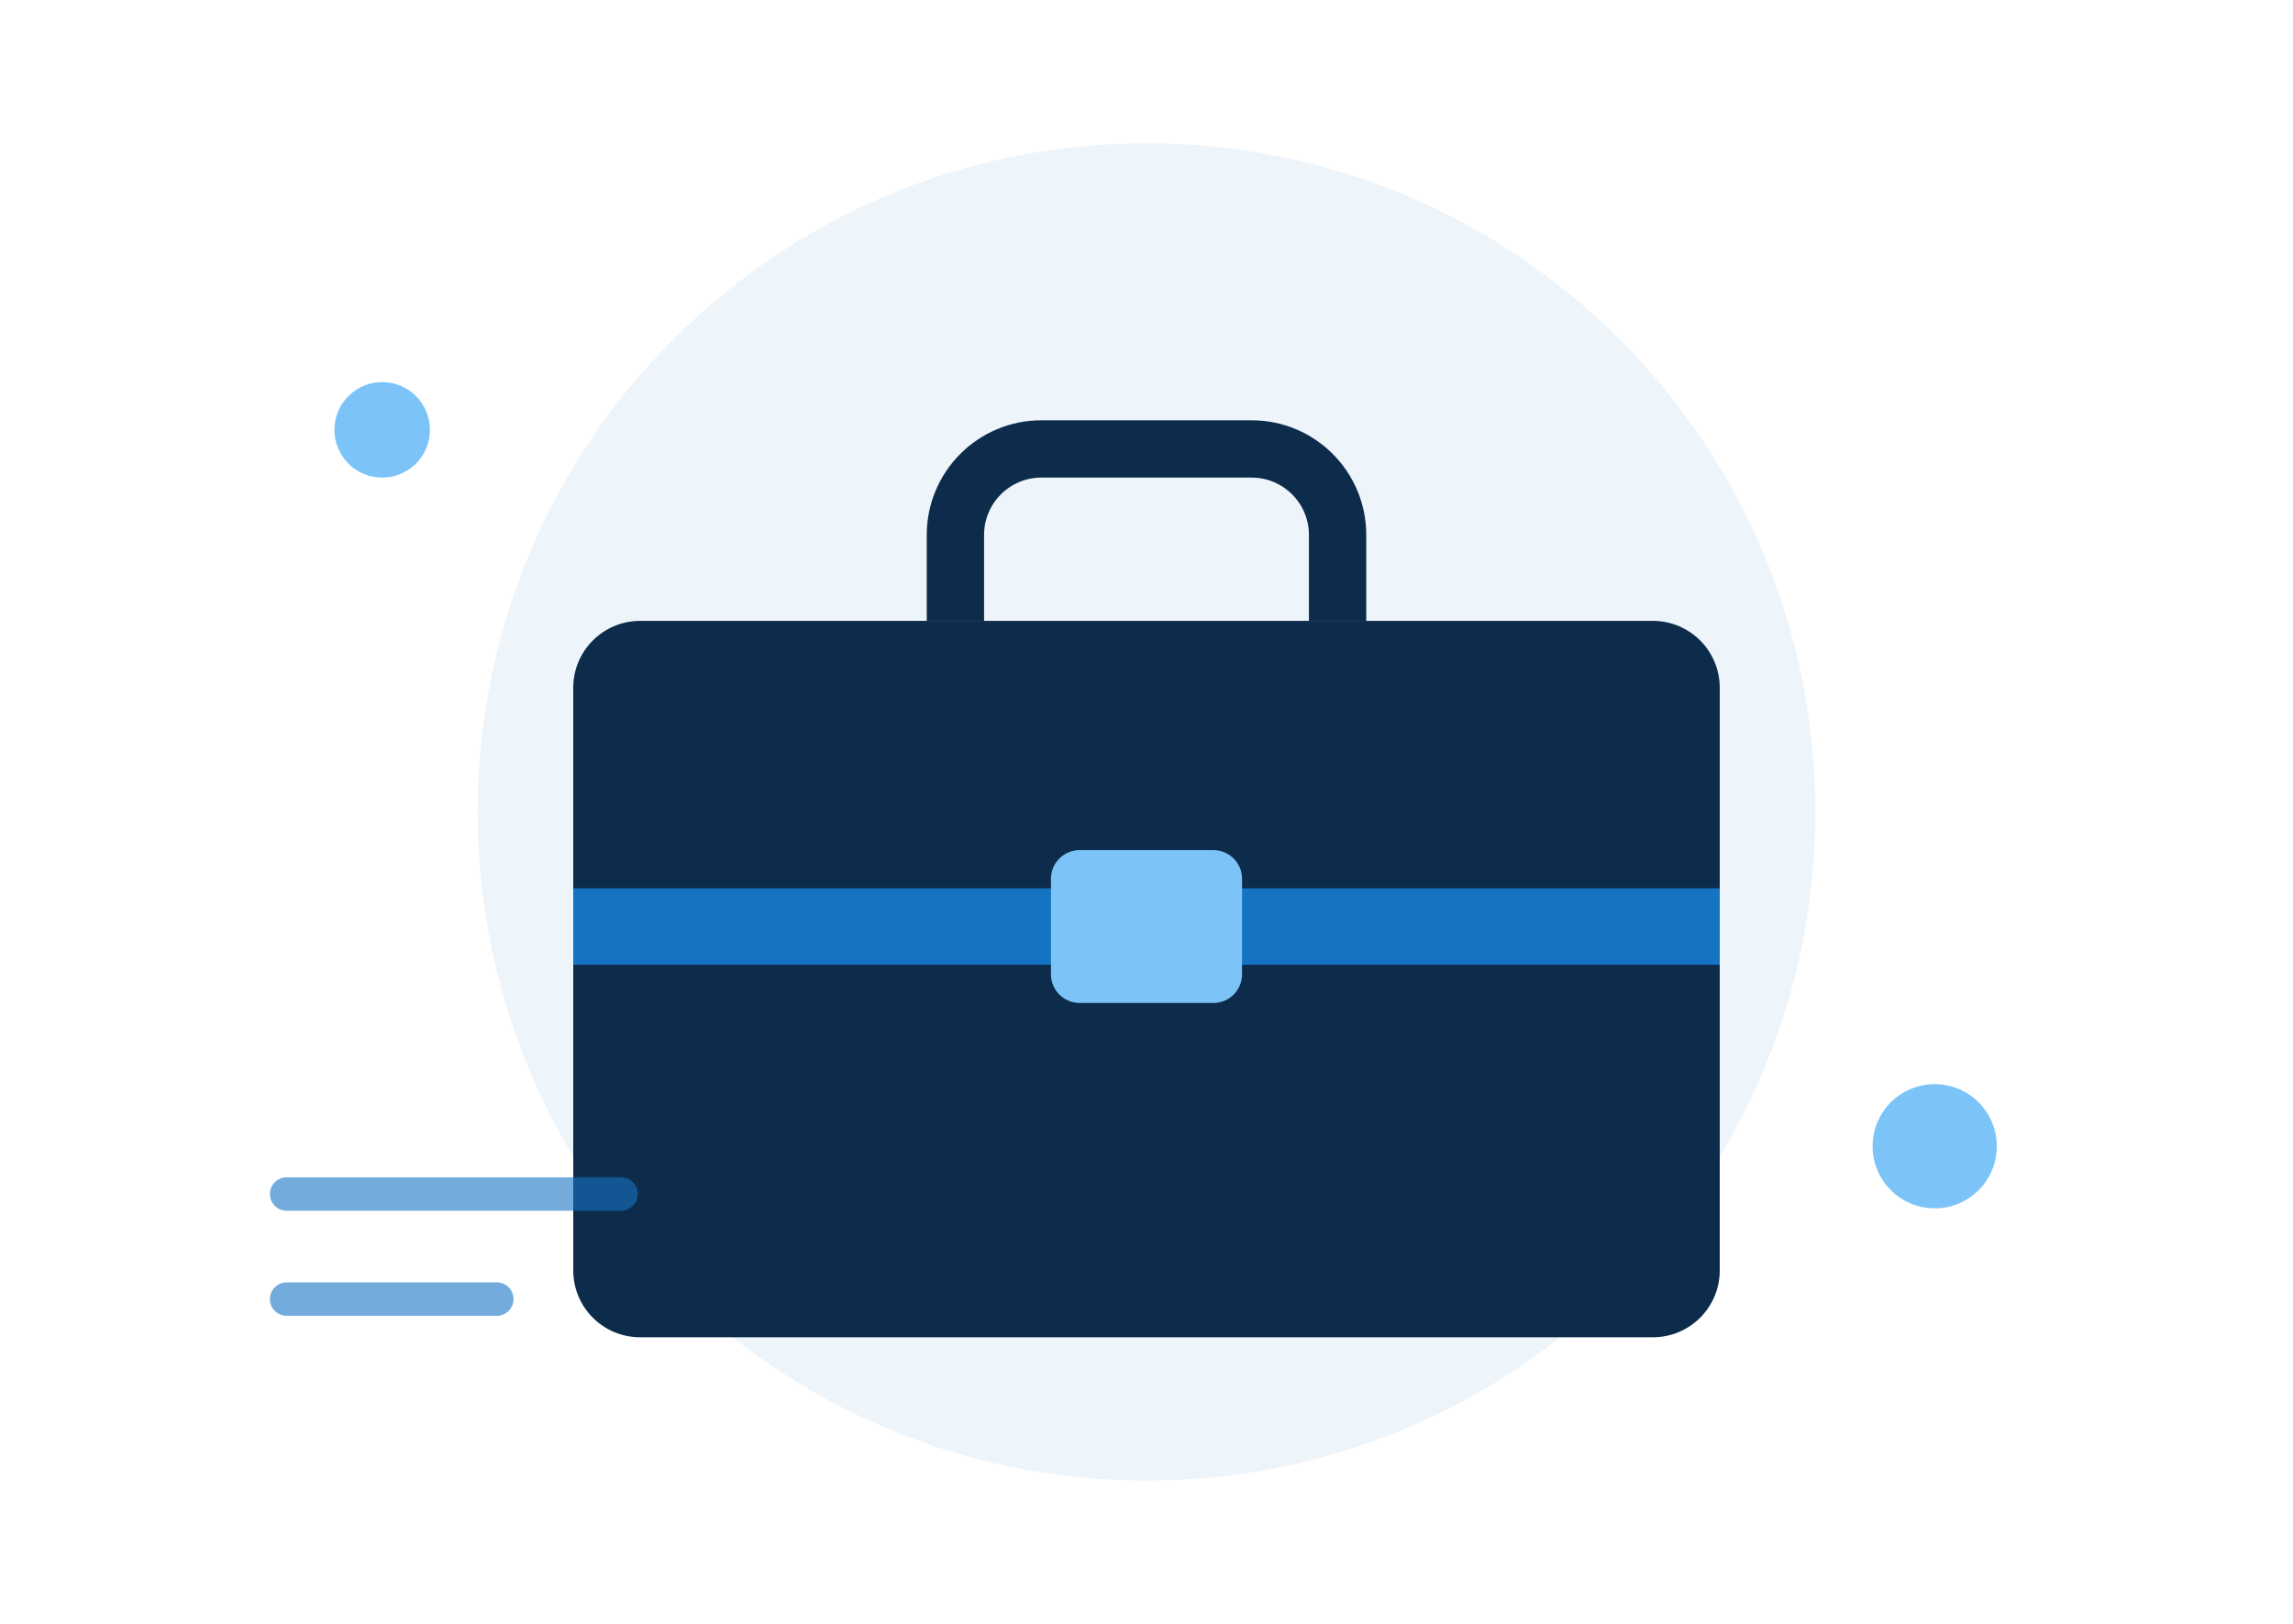
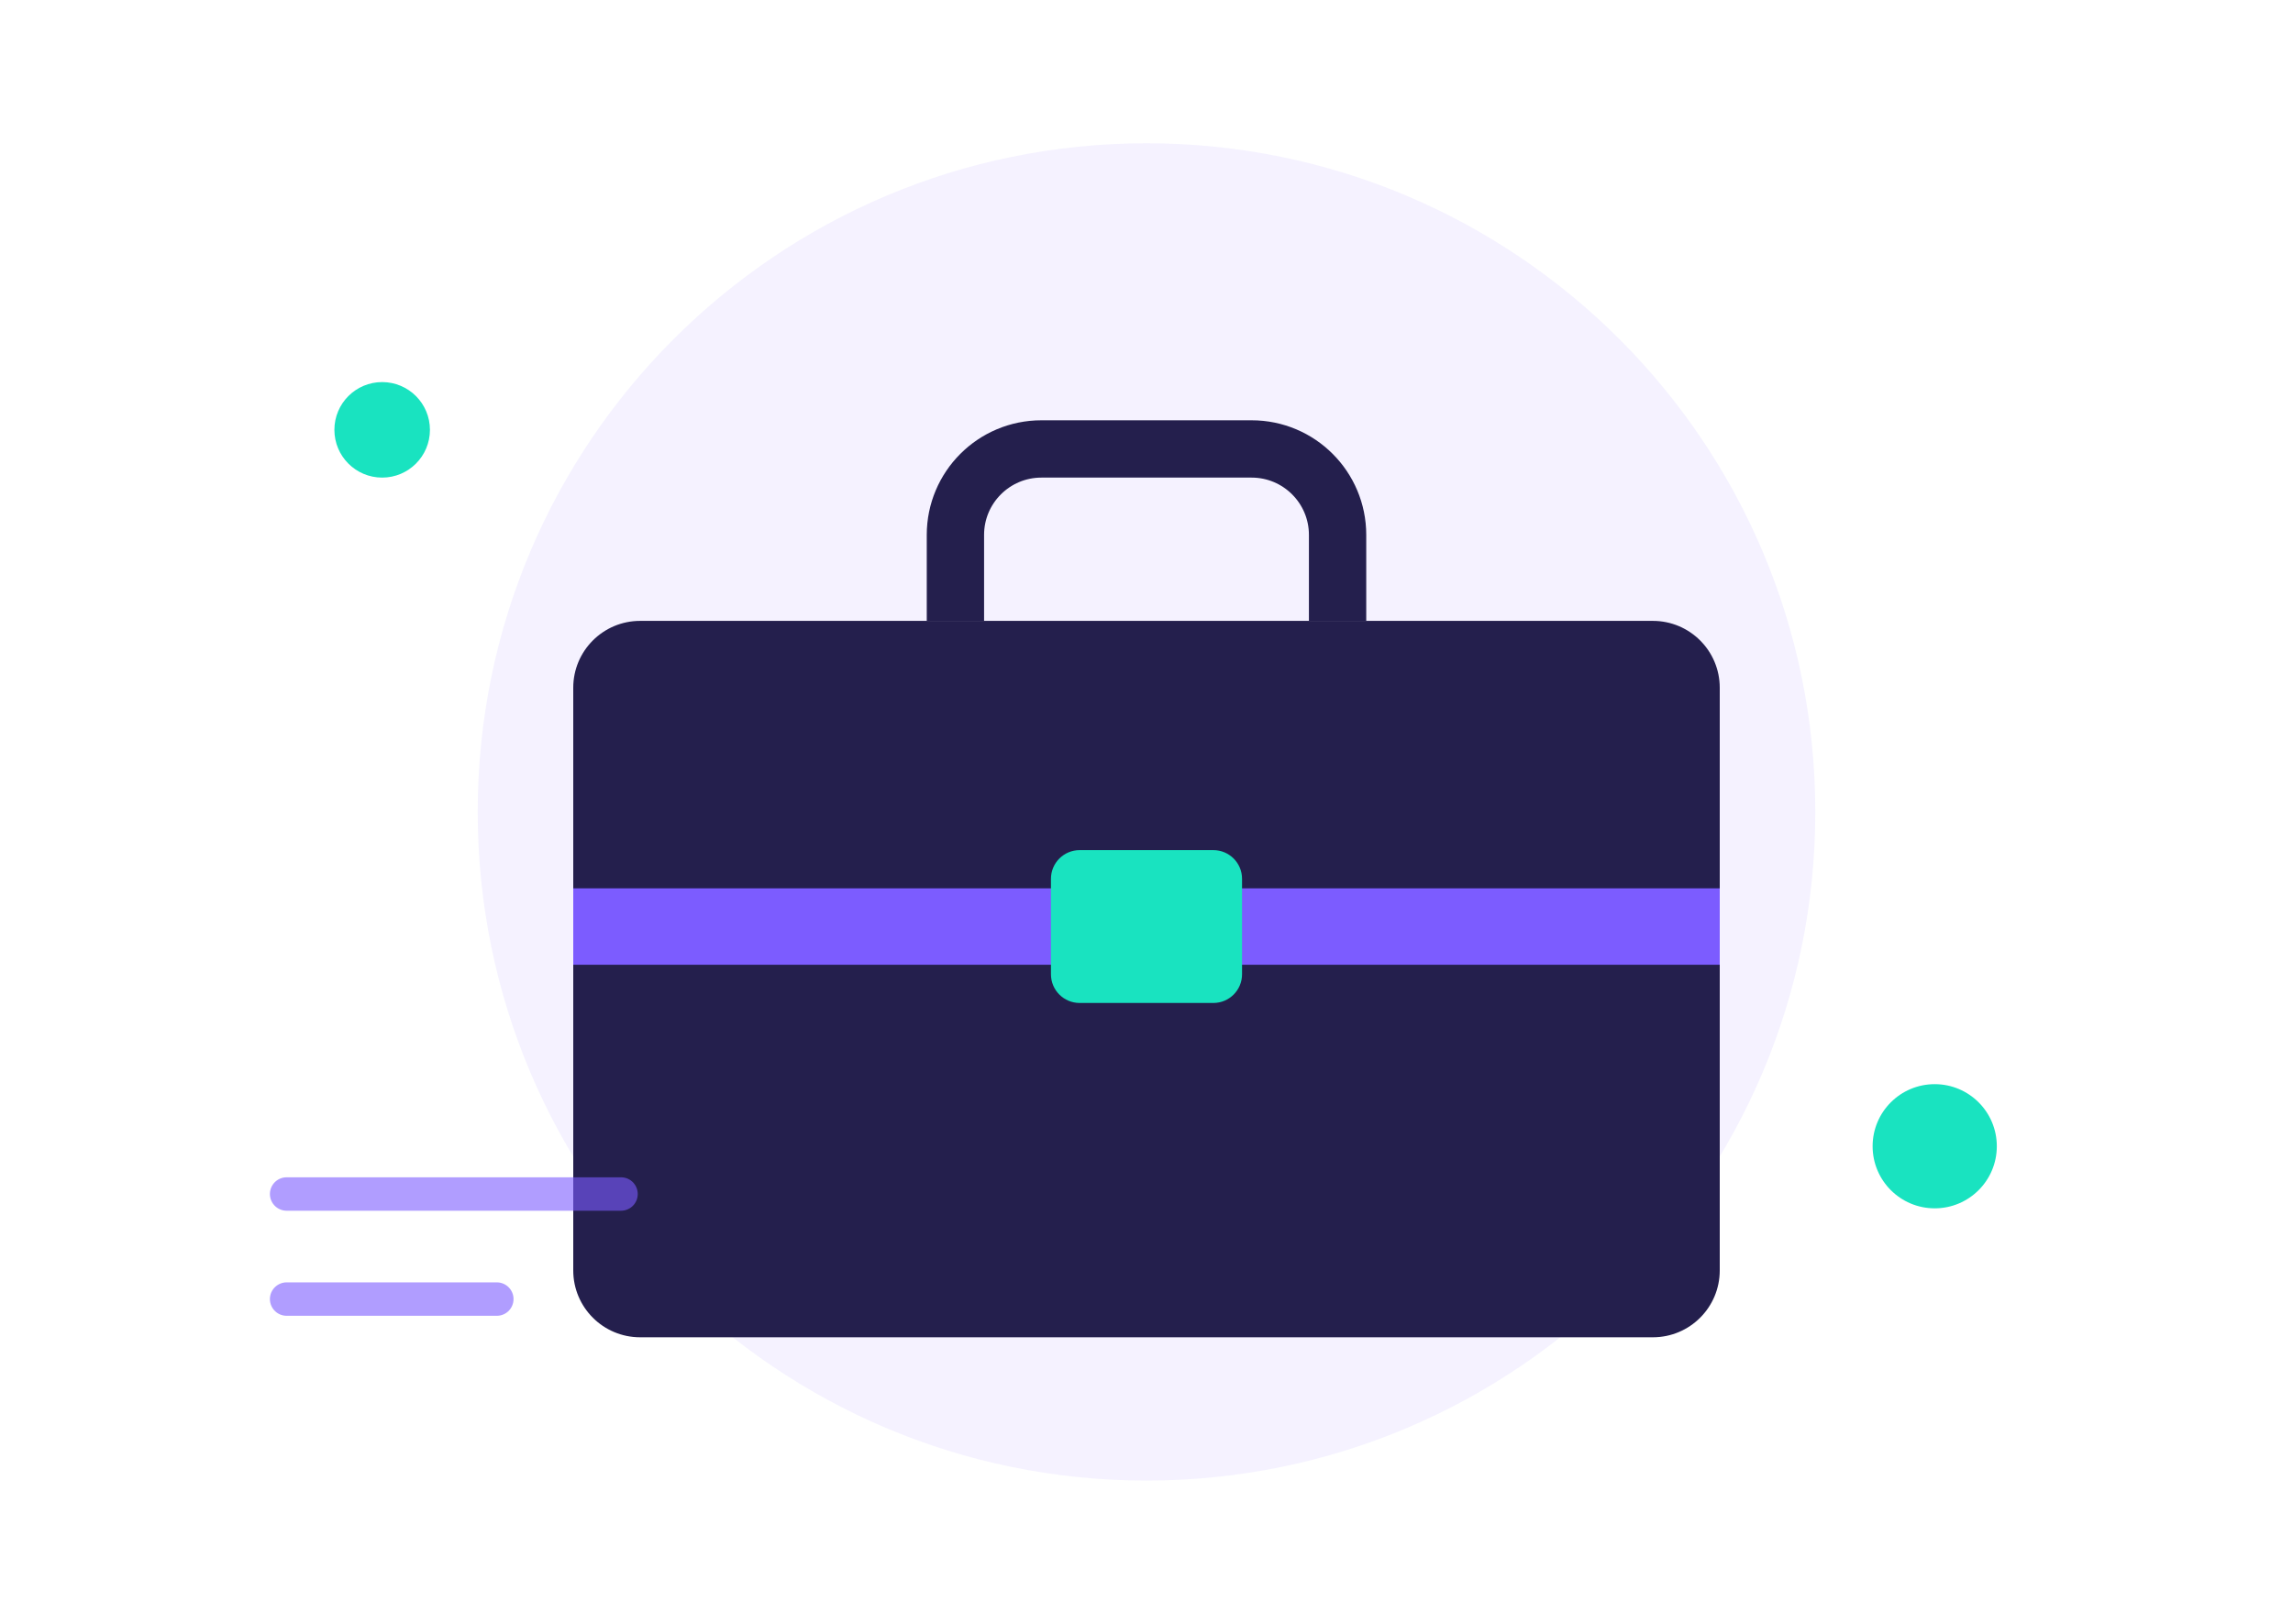
<svg xmlns="http://www.w3.org/2000/svg" viewBox="0 0 480 340" role="img" aria-label="Work experience illustration">
-   <circle cx="240" cy="170" r="140" fill="#1573c4" opacity=".08" />
+   <circle cx="240" cy="170" r="140" fill="#7c5cff" opacity=".08" />
  <g transform="translate(120 90)">
-     <rect y="40" width="240" height="150" rx="14" fill="#0d2c4b" />
-     <path d="M80 40V22a18 18 0 0 1 18-18h44a18 18 0 0 1 18 18v18" fill="none" stroke="#0d2c4b" stroke-width="12" />
-     <rect y="96" width="240" height="16" fill="#1573c4" />
-     <rect x="100" y="88" width="40" height="32" rx="6" fill="#7cc4f8" />
+     <rect y="40" width="240" height="150" rx="14" fill="#241f4d" />
+     <path d="M80 40V22a18 18 0 0 1 18-18h44a18 18 0 0 1 18 18v18" fill="none" stroke="#241f4d" stroke-width="12" />
+     <rect y="96" width="240" height="16" fill="#7c5cff" />
+     <rect x="100" y="88" width="40" height="32" rx="6" fill="#19e3c0" />
  </g>
-   <g fill="#7cc4f8">
+   <g fill="#19e3c0">
    <circle cx="80" cy="90" r="10" />
    <circle cx="405" cy="240" r="13" />
  </g>
-   <path d="M60 250h70M60 272h44" stroke="#1573c4" stroke-width="7" stroke-linecap="round" opacity=".6" />
+   <path d="M60 250h70M60 272h44" stroke="#7c5cff" stroke-width="7" stroke-linecap="round" opacity=".6" />
</svg>
